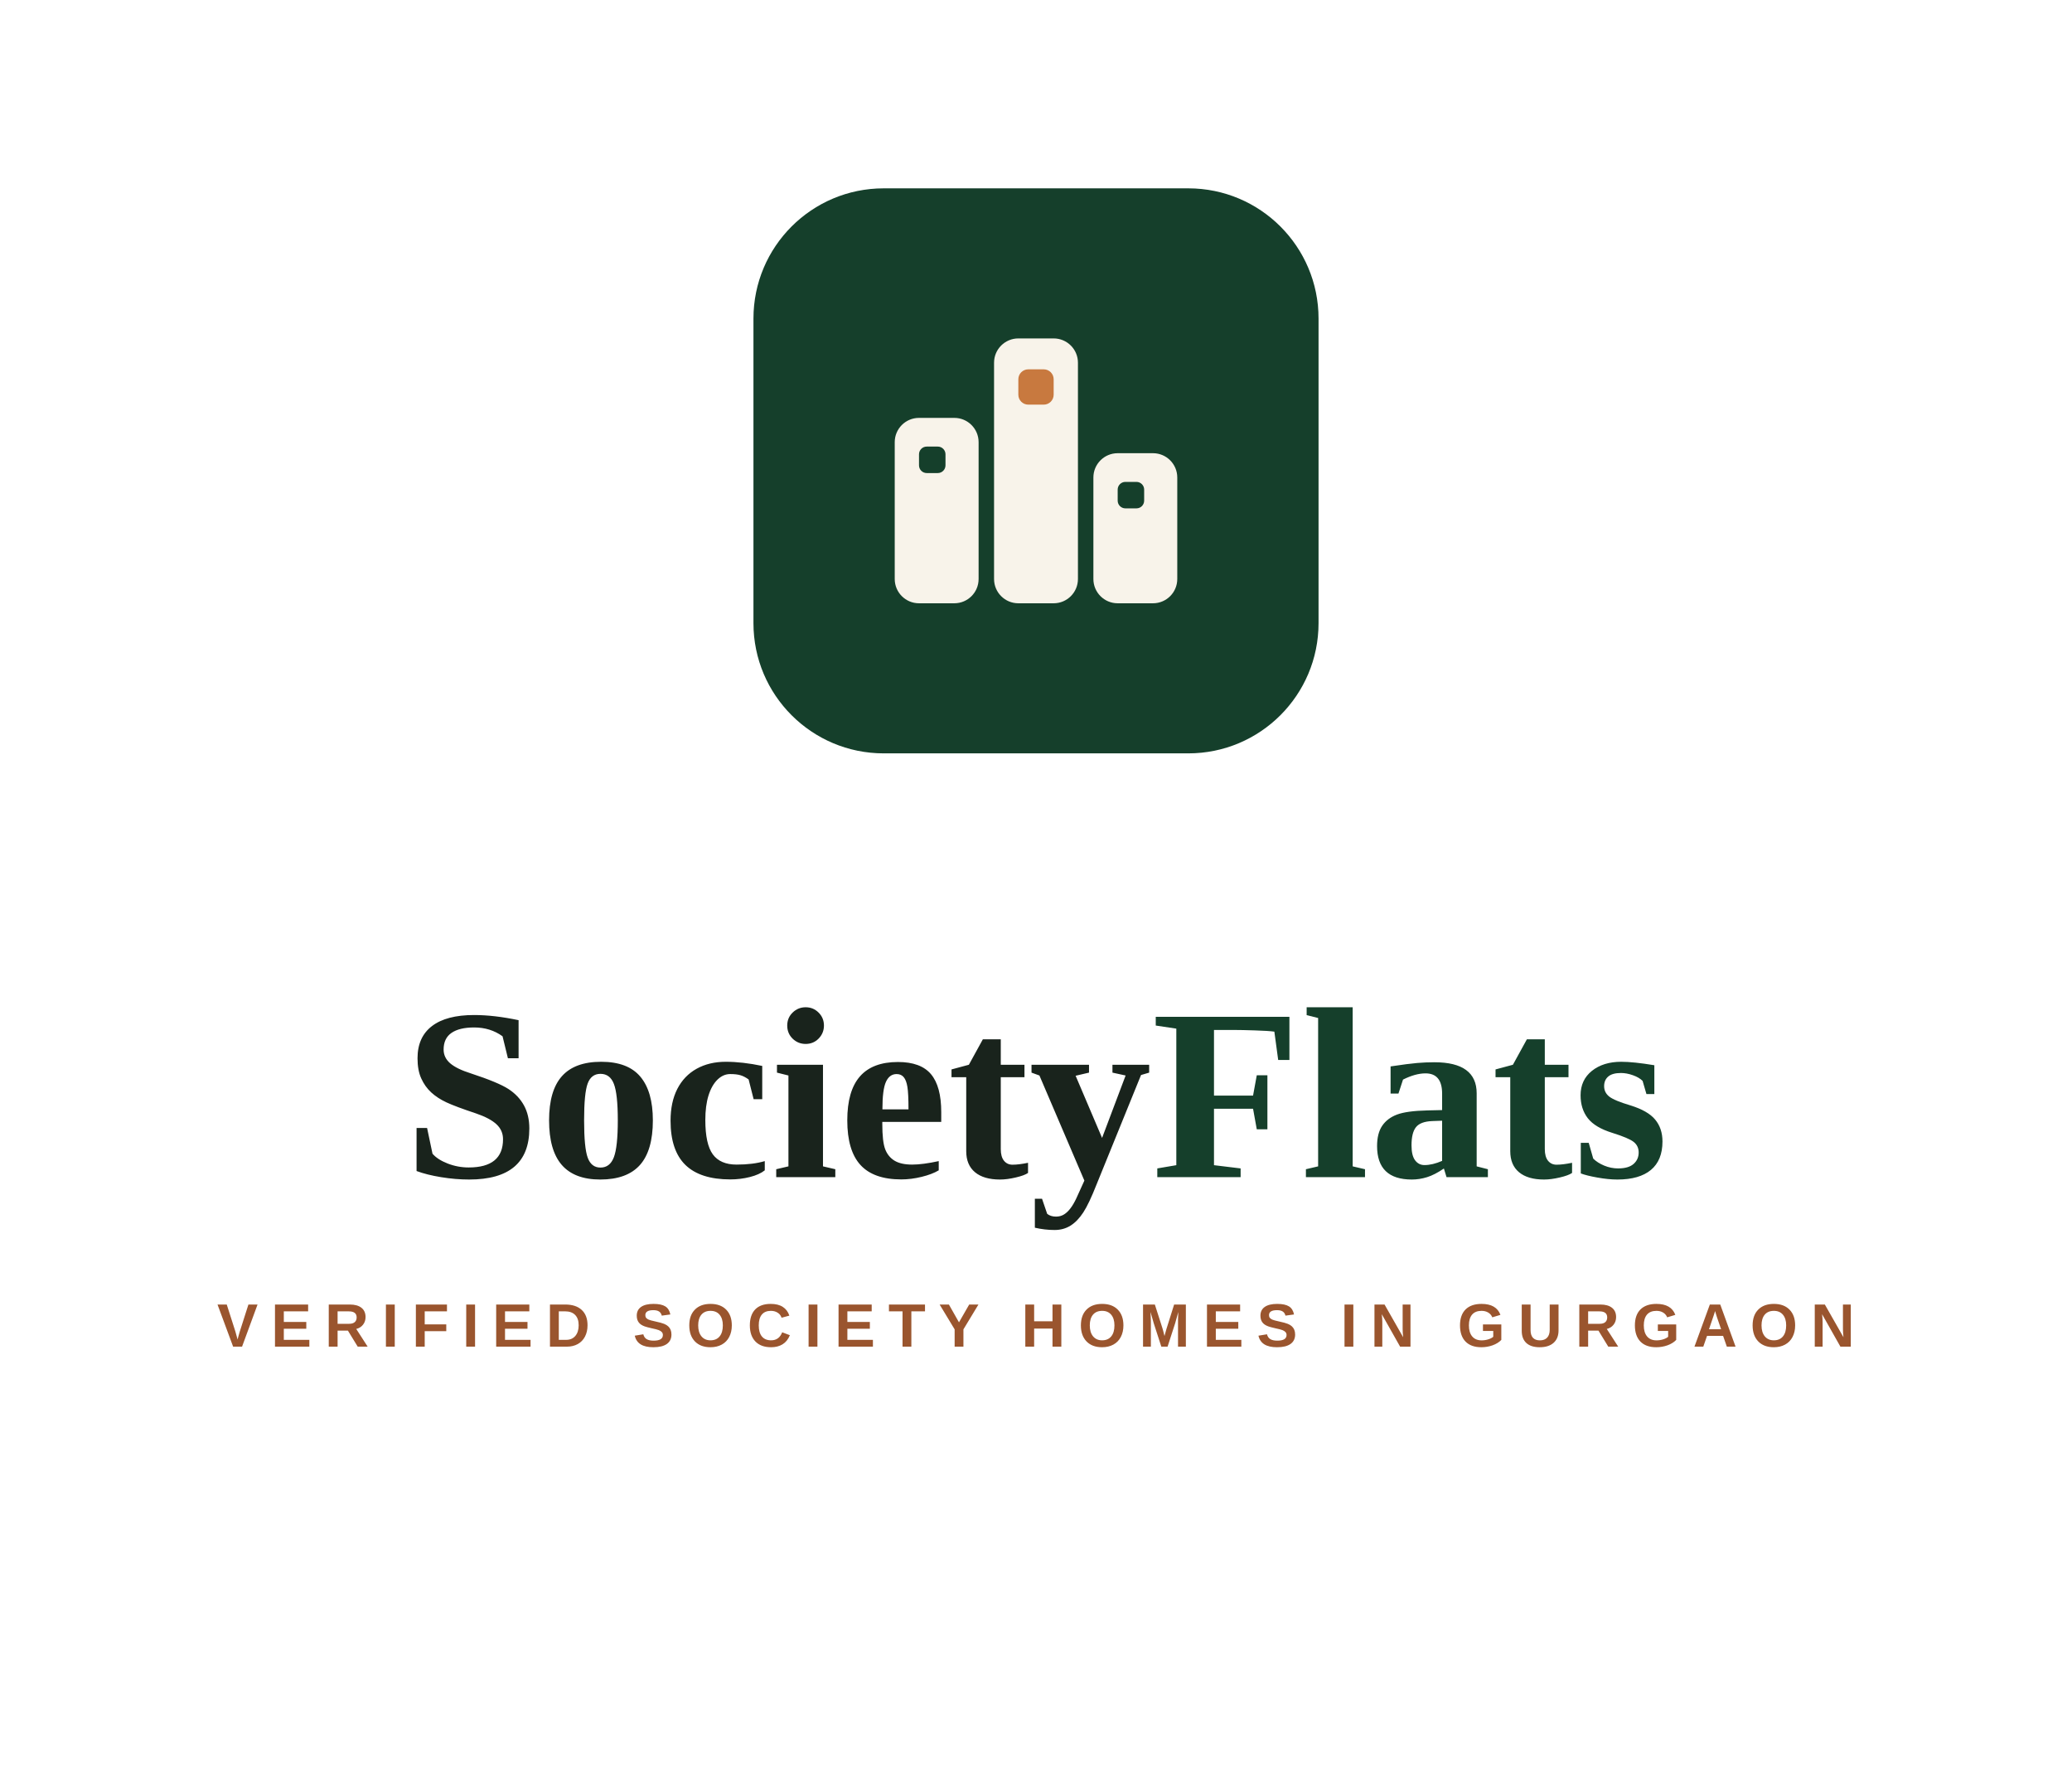
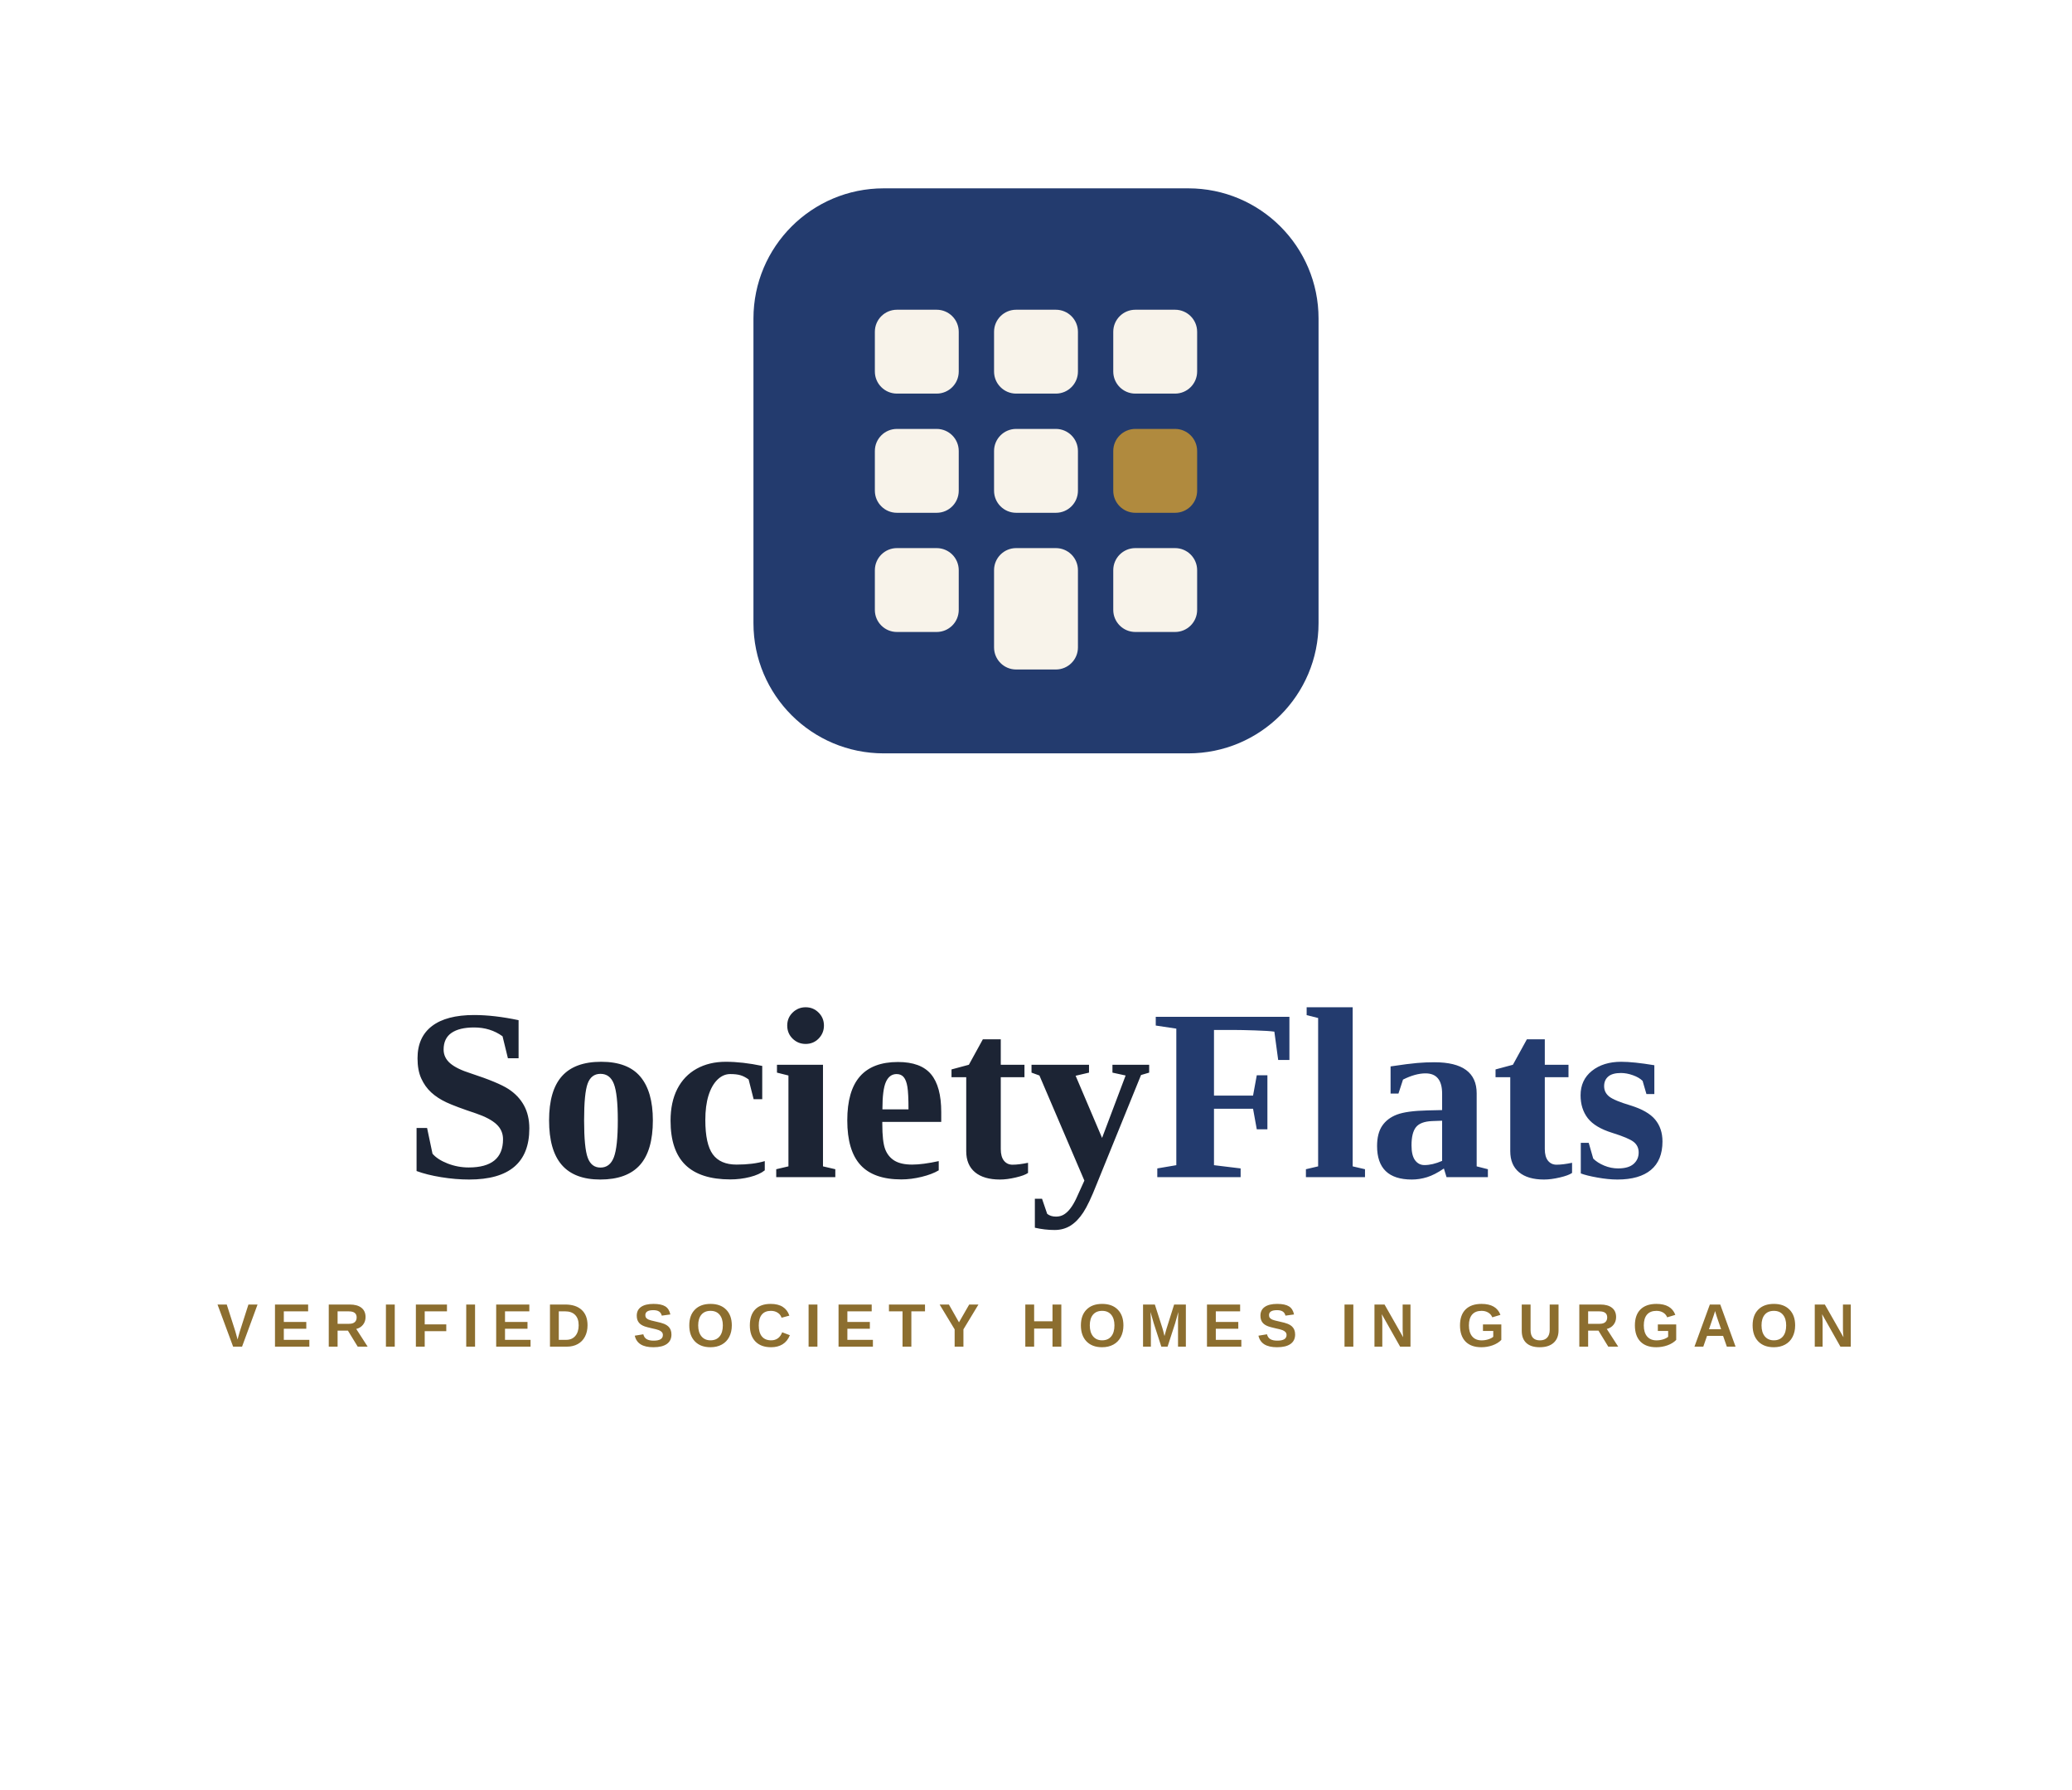
<svg xmlns="http://www.w3.org/2000/svg" width="880" height="760" viewBox="0 0 880 760" fill="none">
  <g transform="translate(320 80) scale(0.46875)">
-     <rect width="512" height="512" rx="118" fill="#153F2B" />
-     <rect x="128" y="208" width="76" height="168" rx="22" fill="#F8F3EA" />
-     <rect x="218" y="136" width="76" height="240" rx="22" fill="#F8F3EA" />
-     <rect x="308" y="240" width="76" height="136" rx="22" fill="#F8F3EA" />
-     <rect x="150" y="234" width="24" height="24" rx="7" fill="#153F2B" />
-     <rect x="330" y="266" width="24" height="24" rx="7" fill="#153F2B" />
-     <rect x="240" y="164" width="32" height="32" rx="9" fill="#C8793F" />
+     <rect width="512" height="512" rx="118" fill="#233B6E" />
+     <rect x="110" y="110" width="76" height="76" rx="20" fill="#F8F3EA" />
+     <rect x="218" y="110" width="76" height="76" rx="20" fill="#F8F3EA" />
+     <rect x="326" y="110" width="76" height="76" rx="20" fill="#F8F3EA" />
+     <rect x="110" y="218" width="76" height="76" rx="20" fill="#F8F3EA" />
+     <rect x="218" y="218" width="76" height="76" rx="20" fill="#F8F3EA" />
+     <rect x="326" y="218" width="76" height="76" rx="20" fill="#B08A3E" />
+     <rect x="110" y="326" width="76" height="76" rx="20" fill="#F8F3EA" />
+     <rect x="218" y="326" width="76" height="110" rx="20" fill="#F8F3EA" />
+     <rect x="326" y="326" width="76" height="76" rx="20" fill="#F8F3EA" />
  </g>
-   <text x="440" y="500" font-family="Newsreader, Georgia, 'Times New Roman', serif" font-size="104" font-weight="600" text-anchor="middle" fill="#19231C">Society<tspan fill="#153F2B">Flats</tspan>
+   <text x="440" y="500" font-family="Newsreader, Georgia, 'Times New Roman', serif" font-size="104" font-weight="600" text-anchor="middle" fill="#1C2434">Society<tspan fill="#233B6E">Flats</tspan>
  </text>
-   <text x="440" y="572" font-family="'Hanken Grotesk', 'Helvetica Neue', Arial, sans-serif" font-size="26" font-weight="700" fill="#9A552E" letter-spacing="5.5" text-anchor="middle">VERIFIED SOCIETY HOMES IN GURGAON</text>
+   <text x="440" y="572" font-family="'Hanken Grotesk', 'Helvetica Neue', Arial, sans-serif" font-size="26" font-weight="700" fill="#8C6E2F" letter-spacing="5.5" text-anchor="middle">VERIFIED SOCIETY HOMES IN GURGAON</text>
</svg>
